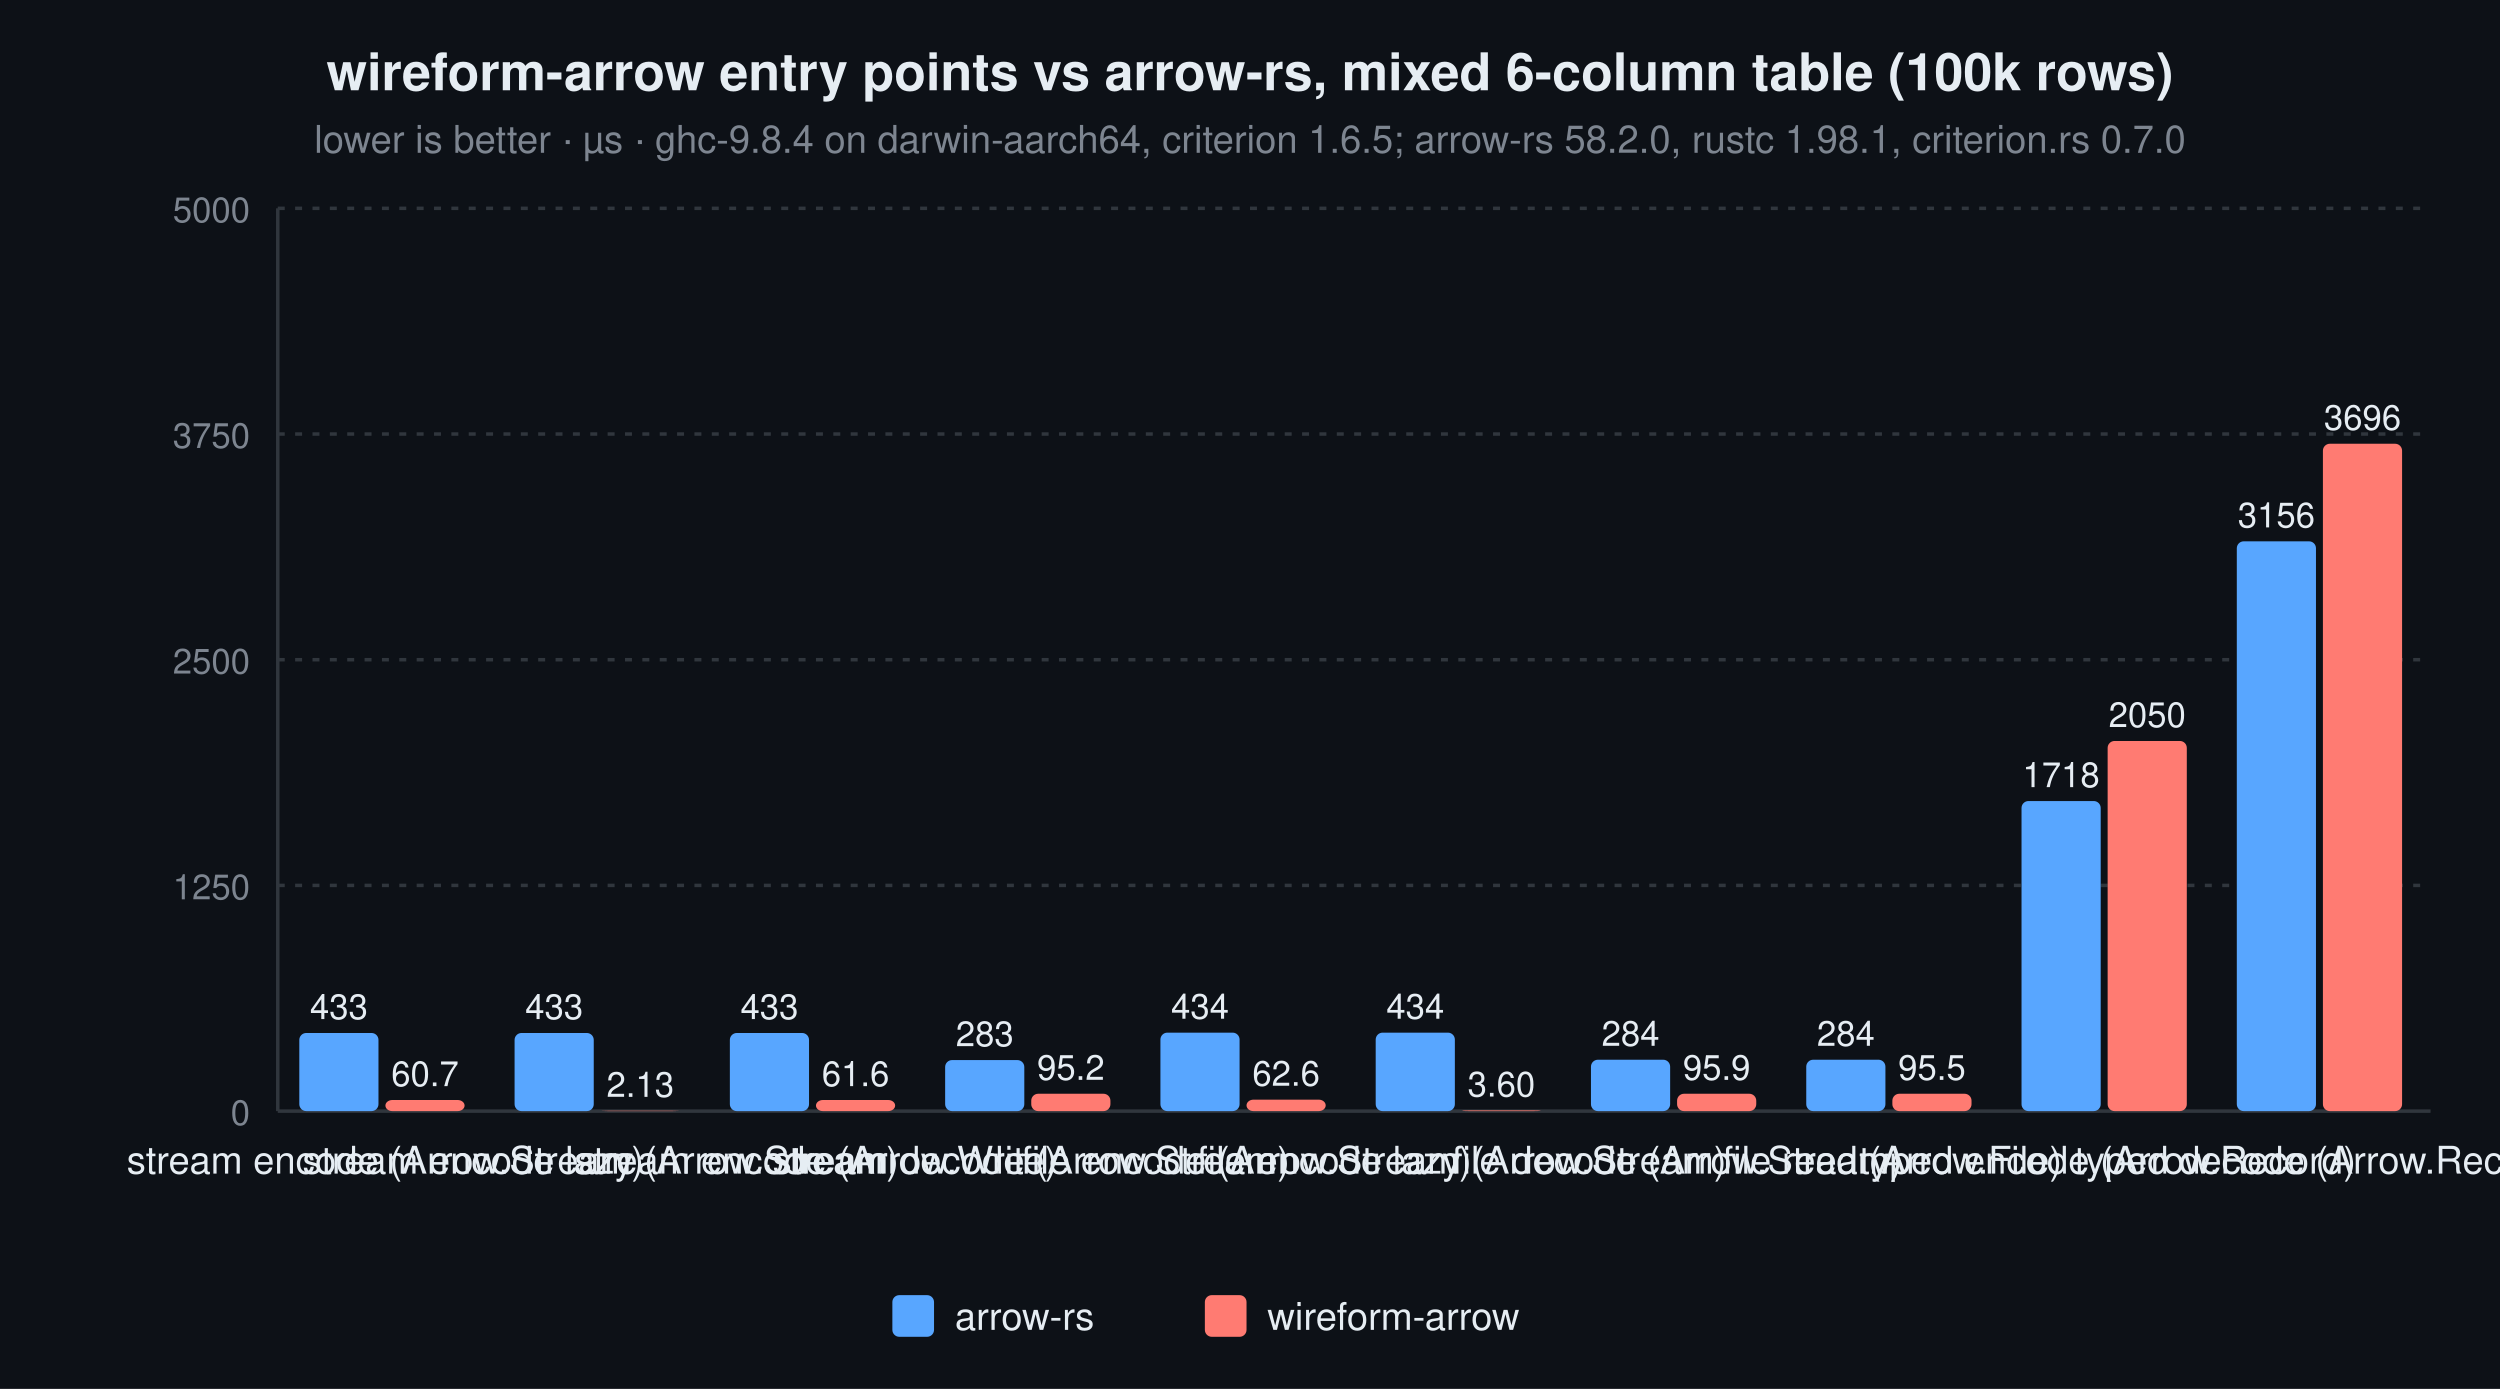
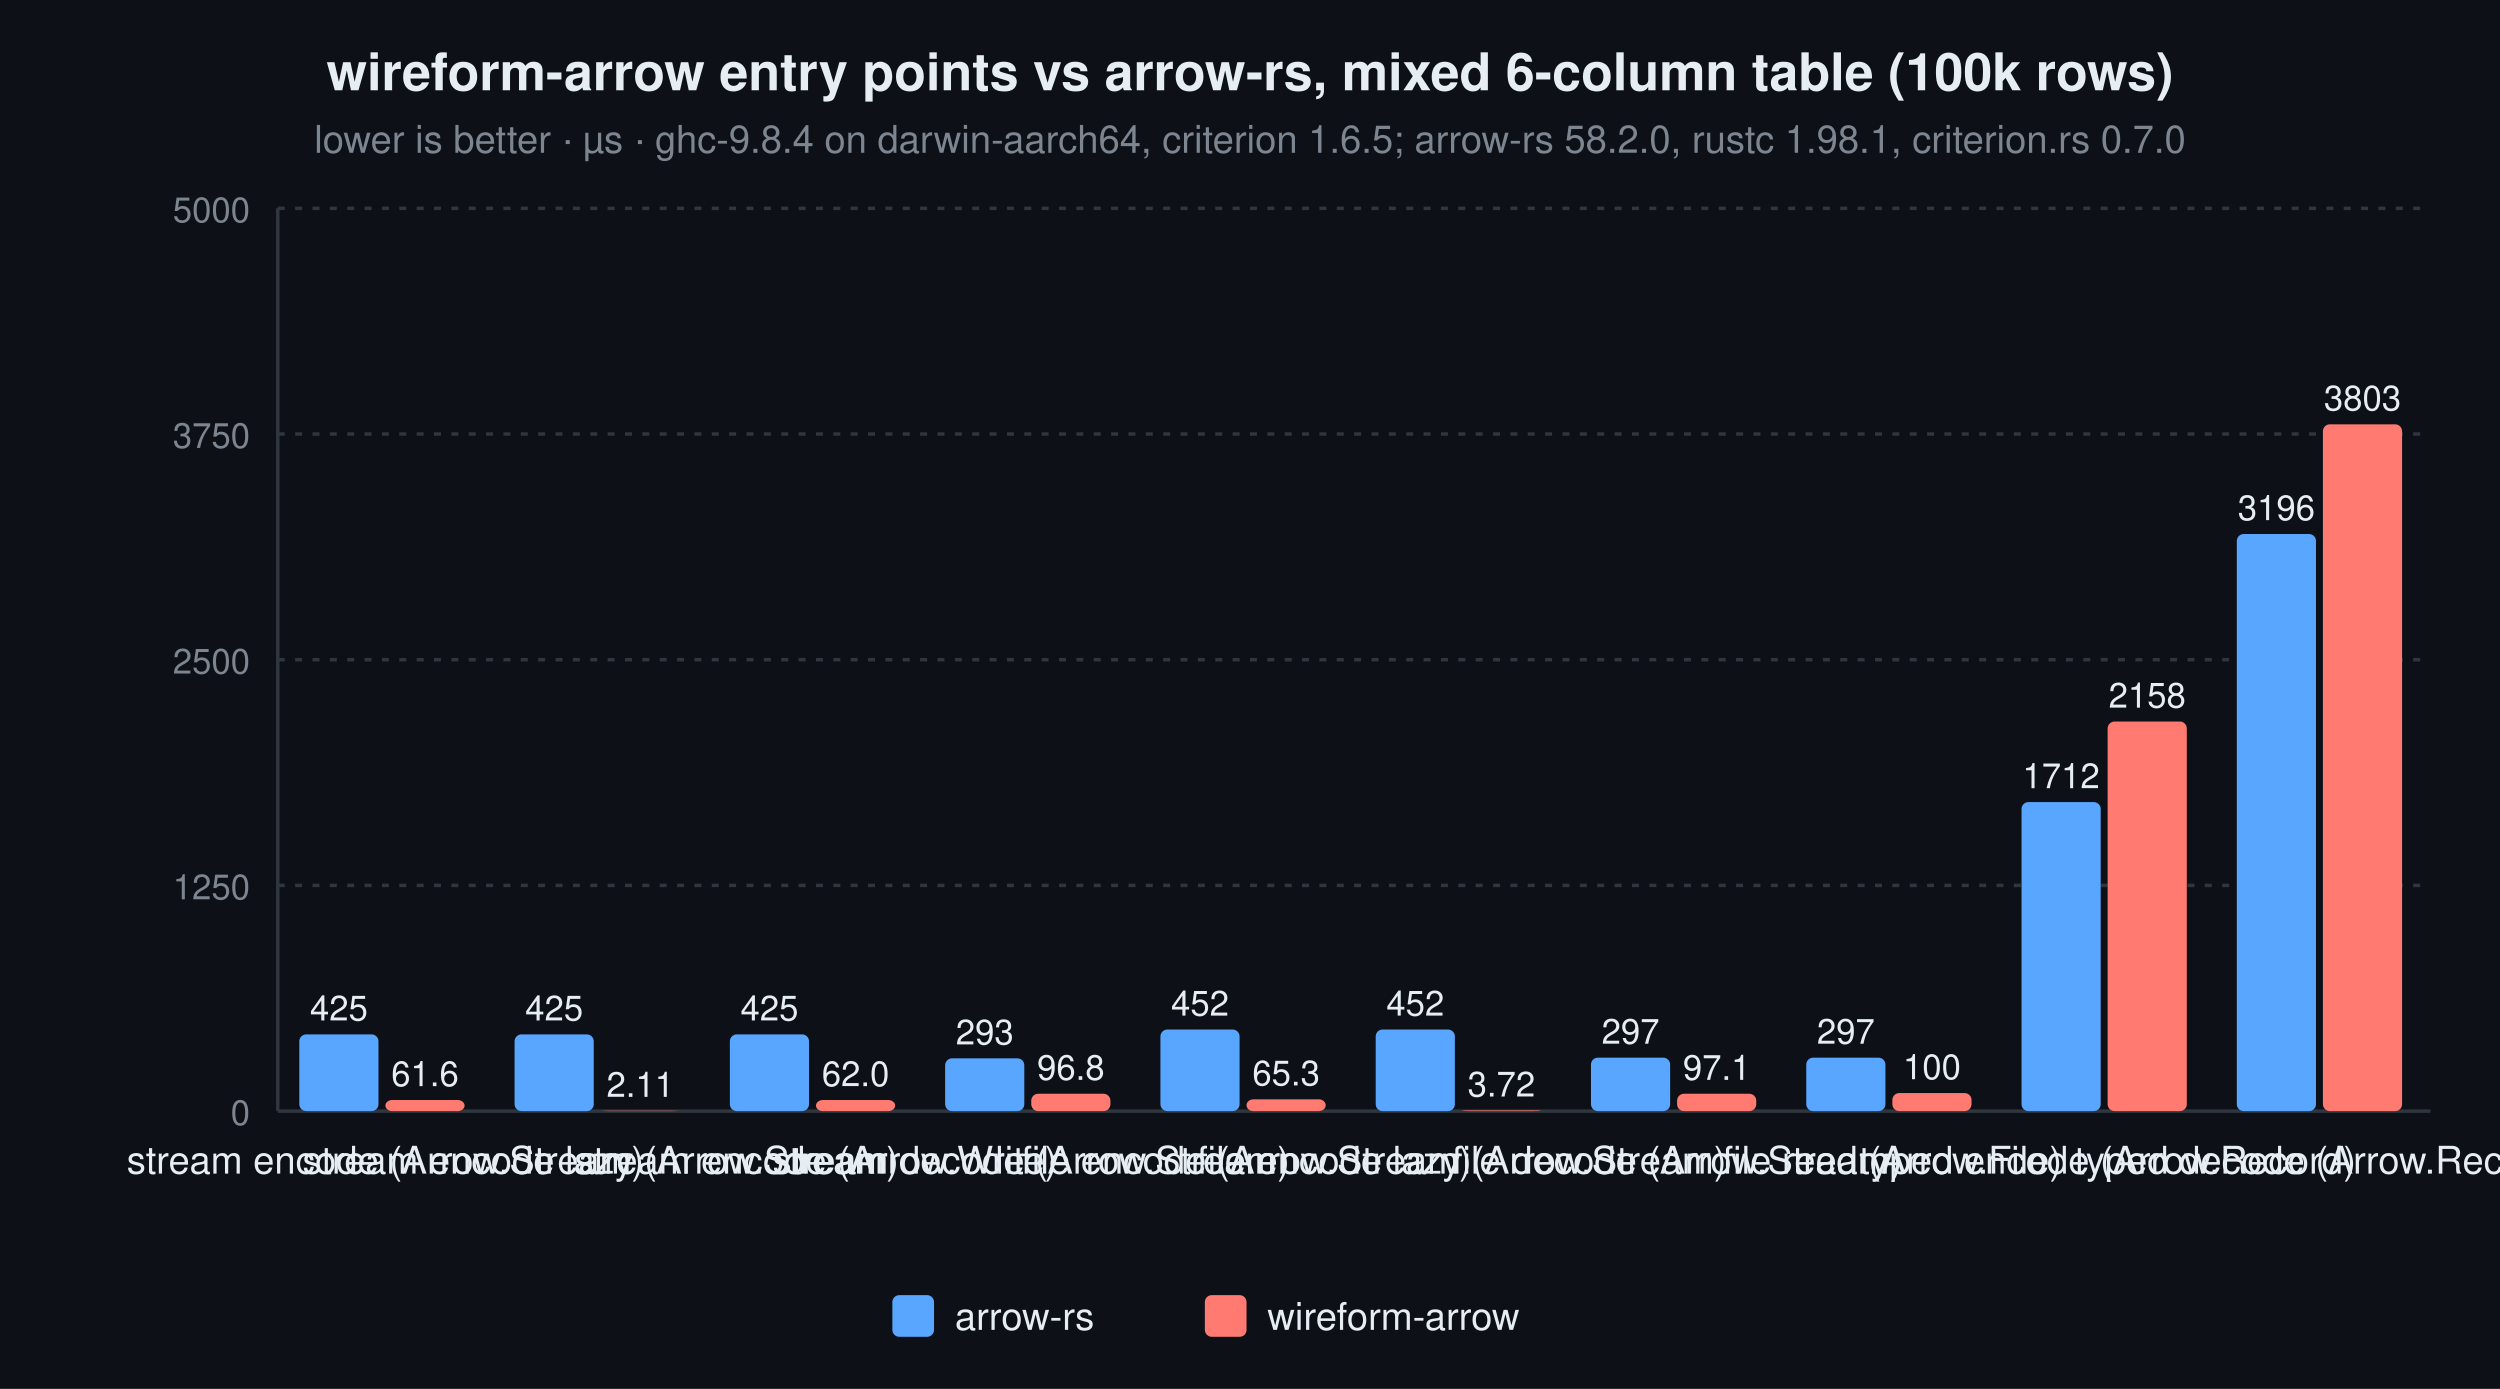
<svg xmlns="http://www.w3.org/2000/svg" viewBox="0 0 720 400" width="720" height="400" font-family="ui-sans-serif, system-ui, -apple-system, BlinkMacSystemFont, &quot;Segoe UI&quot;, Helvetica, Arial, sans-serif" font-size="12">
  <rect x="0" y="0" width="720" height="400" fill="#0d1117" />
  <text x="360" y="26" text-anchor="middle" font-size="15" font-weight="600" fill="#e6edf3">wireform-arrow entry points vs arrow-rs, mixed 6-column table (100k rows)</text>
  <text x="360" y="44" text-anchor="middle" font-size="11" fill="#7d8590">lower is better · µs · ghc-9.8.4 on darwin-aarch64, criterion 1.6.5; arrow-rs 58.2.0, rustc 1.98.1, criterion.rs 0.7.0</text>
  <g stroke="#30363d" stroke-width="1">
    <line x1="80" y1="320" x2="700" y2="320" />
    <line x1="80" y1="60" x2="80" y2="320" />
  </g>
  <g>
    <g />
    <text x="72" y="324" text-anchor="end" font-size="10" fill="#7d8590">0</text>
    <line x1="80" y1="255" x2="700" y2="255" stroke="#30363d" stroke-width="1" stroke-dasharray="2 3" />
    <text x="72" y="259" text-anchor="end" font-size="10" fill="#7d8590">1250</text>
    <line x1="80" y1="190" x2="700" y2="190" stroke="#30363d" stroke-width="1" stroke-dasharray="2 3" />
    <text x="72" y="194" text-anchor="end" font-size="10" fill="#7d8590">2500</text>
    <line x1="80" y1="125" x2="700" y2="125" stroke="#30363d" stroke-width="1" stroke-dasharray="2 3" />
    <text x="72" y="129" text-anchor="end" font-size="10" fill="#7d8590">3750</text>
    <line x1="80" y1="60" x2="700" y2="60" stroke="#30363d" stroke-width="1" stroke-dasharray="2 3" />
    <text x="72" y="64" text-anchor="end" font-size="10" fill="#7d8590">5000</text>
  </g>
  <g>
-     <rect x="86.2" y="297.5" width="22.8" height="22.5" rx="2" fill="#58a6ff" />
+     <rect x="86.2" y="297.9" width="22.8" height="22.1" rx="2" fill="#58a6ff" />
    <rect x="111" y="316.8" width="22.8" height="3.2" rx="2" fill="#ff7b72" />
-     <rect x="148.2" y="297.5" width="22.8" height="22.5" rx="2" fill="#58a6ff" />
+     <rect x="148.2" y="297.9" width="22.8" height="22.1" rx="2" fill="#58a6ff" />
    <rect x="173" y="319.9" width="22.8" height="0.1" rx="2" fill="#ff7b72" />
-     <rect x="210.2" y="297.5" width="22.8" height="22.5" rx="2" fill="#58a6ff" />
+     <rect x="210.2" y="297.9" width="22.8" height="22.1" rx="2" fill="#58a6ff" />
    <rect x="235" y="316.8" width="22.8" height="3.2" rx="2" fill="#ff7b72" />
-     <rect x="272.2" y="305.3" width="22.8" height="14.7" rx="2" fill="#58a6ff" />
+     <rect x="272.2" y="304.8" width="22.8" height="15.2" rx="2" fill="#58a6ff" />
    <rect x="297" y="315.0" width="22.8" height="5.0" rx="2" fill="#ff7b72" />
-     <rect x="334.2" y="297.4" width="22.8" height="22.6" rx="2" fill="#58a6ff" />
-     <rect x="359" y="316.7" width="22.8" height="3.3" rx="2" fill="#ff7b72" />
-     <rect x="396.2" y="297.4" width="22.8" height="22.6" rx="2" fill="#58a6ff" />
+     <rect x="334.2" y="296.5" width="22.8" height="23.5" rx="2" fill="#58a6ff" />
+     <rect x="359" y="316.6" width="22.8" height="3.4" rx="2" fill="#ff7b72" />
+     <rect x="396.2" y="296.5" width="22.8" height="23.5" rx="2" fill="#58a6ff" />
    <rect x="421" y="319.8" width="22.8" height="0.2" rx="2" fill="#ff7b72" />
-     <rect x="458.2" y="305.2" width="22.8" height="14.8" rx="2" fill="#58a6ff" />
+     <rect x="458.2" y="304.6" width="22.8" height="15.4" rx="2" fill="#58a6ff" />
    <rect x="483" y="315.0" width="22.8" height="5.0" rx="2" fill="#ff7b72" />
-     <rect x="520.2" y="305.2" width="22.8" height="14.8" rx="2" fill="#58a6ff" />
-     <rect x="545" y="315.0" width="22.8" height="5.0" rx="2" fill="#ff7b72" />
-     <rect x="582.2" y="230.7" width="22.8" height="89.3" rx="2" fill="#58a6ff" />
-     <rect x="607" y="213.4" width="22.8" height="106.6" rx="2" fill="#ff7b72" />
-     <rect x="644.2" y="155.9" width="22.8" height="164.1" rx="2" fill="#58a6ff" />
-     <rect x="669" y="127.8" width="22.8" height="192.2" rx="2" fill="#ff7b72" />
+     <rect x="520.2" y="304.6" width="22.8" height="15.4" rx="2" fill="#58a6ff" />
+     <rect x="545" y="314.8" width="22.8" height="5.2" rx="2" fill="#ff7b72" />
+     <rect x="582.2" y="231.0" width="22.8" height="89.0" rx="2" fill="#58a6ff" />
+     <rect x="607" y="207.8" width="22.8" height="112.2" rx="2" fill="#ff7b72" />
+     <rect x="644.2" y="153.8" width="22.8" height="166.2" rx="2" fill="#58a6ff" />
+     <rect x="669" y="122.2" width="22.8" height="197.8" rx="2" fill="#ff7b72" />
  </g>
  <g>
-     <text x="97.6" y="293.5" text-anchor="middle" font-size="10" fill="#e6edf3">433</text>
-     <text x="122.4" y="312.8" text-anchor="middle" font-size="10" fill="#e6edf3">60.7</text>
-     <text x="159.6" y="293.5" text-anchor="middle" font-size="10" fill="#e6edf3">433</text>
-     <text x="184.4" y="315.9" text-anchor="middle" font-size="10" fill="#e6edf3">2.13</text>
-     <text x="221.6" y="293.5" text-anchor="middle" font-size="10" fill="#e6edf3">433</text>
-     <text x="246.4" y="312.8" text-anchor="middle" font-size="10" fill="#e6edf3">61.6</text>
-     <text x="283.6" y="301.3" text-anchor="middle" font-size="10" fill="#e6edf3">283</text>
-     <text x="308.4" y="311.0" text-anchor="middle" font-size="10" fill="#e6edf3">95.2</text>
-     <text x="345.6" y="293.4" text-anchor="middle" font-size="10" fill="#e6edf3">434</text>
-     <text x="370.4" y="312.7" text-anchor="middle" font-size="10" fill="#e6edf3">62.6</text>
-     <text x="407.6" y="293.4" text-anchor="middle" font-size="10" fill="#e6edf3">434</text>
-     <text x="432.4" y="315.8" text-anchor="middle" font-size="10" fill="#e6edf3">3.60</text>
-     <text x="469.6" y="301.2" text-anchor="middle" font-size="10" fill="#e6edf3">284</text>
-     <text x="494.4" y="311.0" text-anchor="middle" font-size="10" fill="#e6edf3">95.9</text>
-     <text x="531.6" y="301.2" text-anchor="middle" font-size="10" fill="#e6edf3">284</text>
-     <text x="556.4" y="311.0" text-anchor="middle" font-size="10" fill="#e6edf3">95.5</text>
-     <text x="593.6" y="226.7" text-anchor="middle" font-size="10" fill="#e6edf3">1718</text>
-     <text x="618.4" y="209.4" text-anchor="middle" font-size="10" fill="#e6edf3">2050</text>
-     <text x="655.6" y="151.9" text-anchor="middle" font-size="10" fill="#e6edf3">3156</text>
-     <text x="680.4" y="123.8" text-anchor="middle" font-size="10" fill="#e6edf3">3696</text>
+     <text x="97.6" y="293.9" text-anchor="middle" font-size="10" fill="#e6edf3">425</text>
+     <text x="122.4" y="312.8" text-anchor="middle" font-size="10" fill="#e6edf3">61.6</text>
+     <text x="159.6" y="293.9" text-anchor="middle" font-size="10" fill="#e6edf3">425</text>
+     <text x="184.4" y="315.9" text-anchor="middle" font-size="10" fill="#e6edf3">2.11</text>
+     <text x="221.6" y="293.9" text-anchor="middle" font-size="10" fill="#e6edf3">425</text>
+     <text x="246.4" y="312.8" text-anchor="middle" font-size="10" fill="#e6edf3">62.0</text>
+     <text x="283.6" y="300.8" text-anchor="middle" font-size="10" fill="#e6edf3">293</text>
+     <text x="308.4" y="311.0" text-anchor="middle" font-size="10" fill="#e6edf3">96.8</text>
+     <text x="345.6" y="292.5" text-anchor="middle" font-size="10" fill="#e6edf3">452</text>
+     <text x="370.4" y="312.6" text-anchor="middle" font-size="10" fill="#e6edf3">65.3</text>
+     <text x="407.6" y="292.5" text-anchor="middle" font-size="10" fill="#e6edf3">452</text>
+     <text x="432.4" y="315.8" text-anchor="middle" font-size="10" fill="#e6edf3">3.72</text>
+     <text x="469.6" y="300.6" text-anchor="middle" font-size="10" fill="#e6edf3">297</text>
+     <text x="494.4" y="311.0" text-anchor="middle" font-size="10" fill="#e6edf3">97.1</text>
+     <text x="531.6" y="300.6" text-anchor="middle" font-size="10" fill="#e6edf3">297</text>
+     <text x="556.4" y="310.8" text-anchor="middle" font-size="10" fill="#e6edf3">100</text>
+     <text x="593.6" y="227.0" text-anchor="middle" font-size="10" fill="#e6edf3">1712</text>
+     <text x="618.4" y="203.8" text-anchor="middle" font-size="10" fill="#e6edf3">2158</text>
+     <text x="655.6" y="149.8" text-anchor="middle" font-size="10" fill="#e6edf3">3196</text>
+     <text x="680.4" y="118.2" text-anchor="middle" font-size="10" fill="#e6edf3">3803</text>
  </g>
  <g>
    <text x="111" y="338" text-anchor="middle" font-size="11" fill="#e6edf3">stream encode (Arrow.Stream)</text>
    <text x="173" y="338" text-anchor="middle" font-size="11" fill="#e6edf3">stream encode lazy (Arrow.Stream)</text>
    <text x="235" y="338" text-anchor="middle" font-size="11" fill="#e6edf3">stream encode (Arrow.Write)</text>
    <text x="297" y="338" text-anchor="middle" font-size="11" fill="#e6edf3">stream decode (Arrow.Stream)</text>
    <text x="359" y="338" text-anchor="middle" font-size="11" fill="#e6edf3">file encode (Arrow.Stream)</text>
    <text x="421" y="338" text-anchor="middle" font-size="11" fill="#e6edf3">file encode lazy (Arrow.Stream)</text>
    <text x="483" y="338" text-anchor="middle" font-size="11" fill="#e6edf3">file decode (Arrow.Stream)</text>
    <text x="545" y="338" text-anchor="middle" font-size="11" fill="#e6edf3">file read (Arrow.File)</text>
    <text x="607" y="338" text-anchor="middle" font-size="11" fill="#e6edf3">typed encode (Arrow.Record)</text>
    <text x="669" y="338" text-anchor="middle" font-size="11" fill="#e6edf3">typed decode (Arrow.Record)</text>
  </g>
  <g>
    <g transform="translate(257, 382)">
      <rect x="0" y="-9" width="12" height="12" rx="2" fill="#58a6ff" />
      <text x="18" y="1" font-size="11" fill="#e6edf3">arrow-rs</text>
    </g>
    <g transform="translate(347, 382)">
      <rect x="0" y="-9" width="12" height="12" rx="2" fill="#ff7b72" />
      <text x="18" y="1" font-size="11" fill="#e6edf3">wireform-arrow</text>
    </g>
  </g>
</svg>
